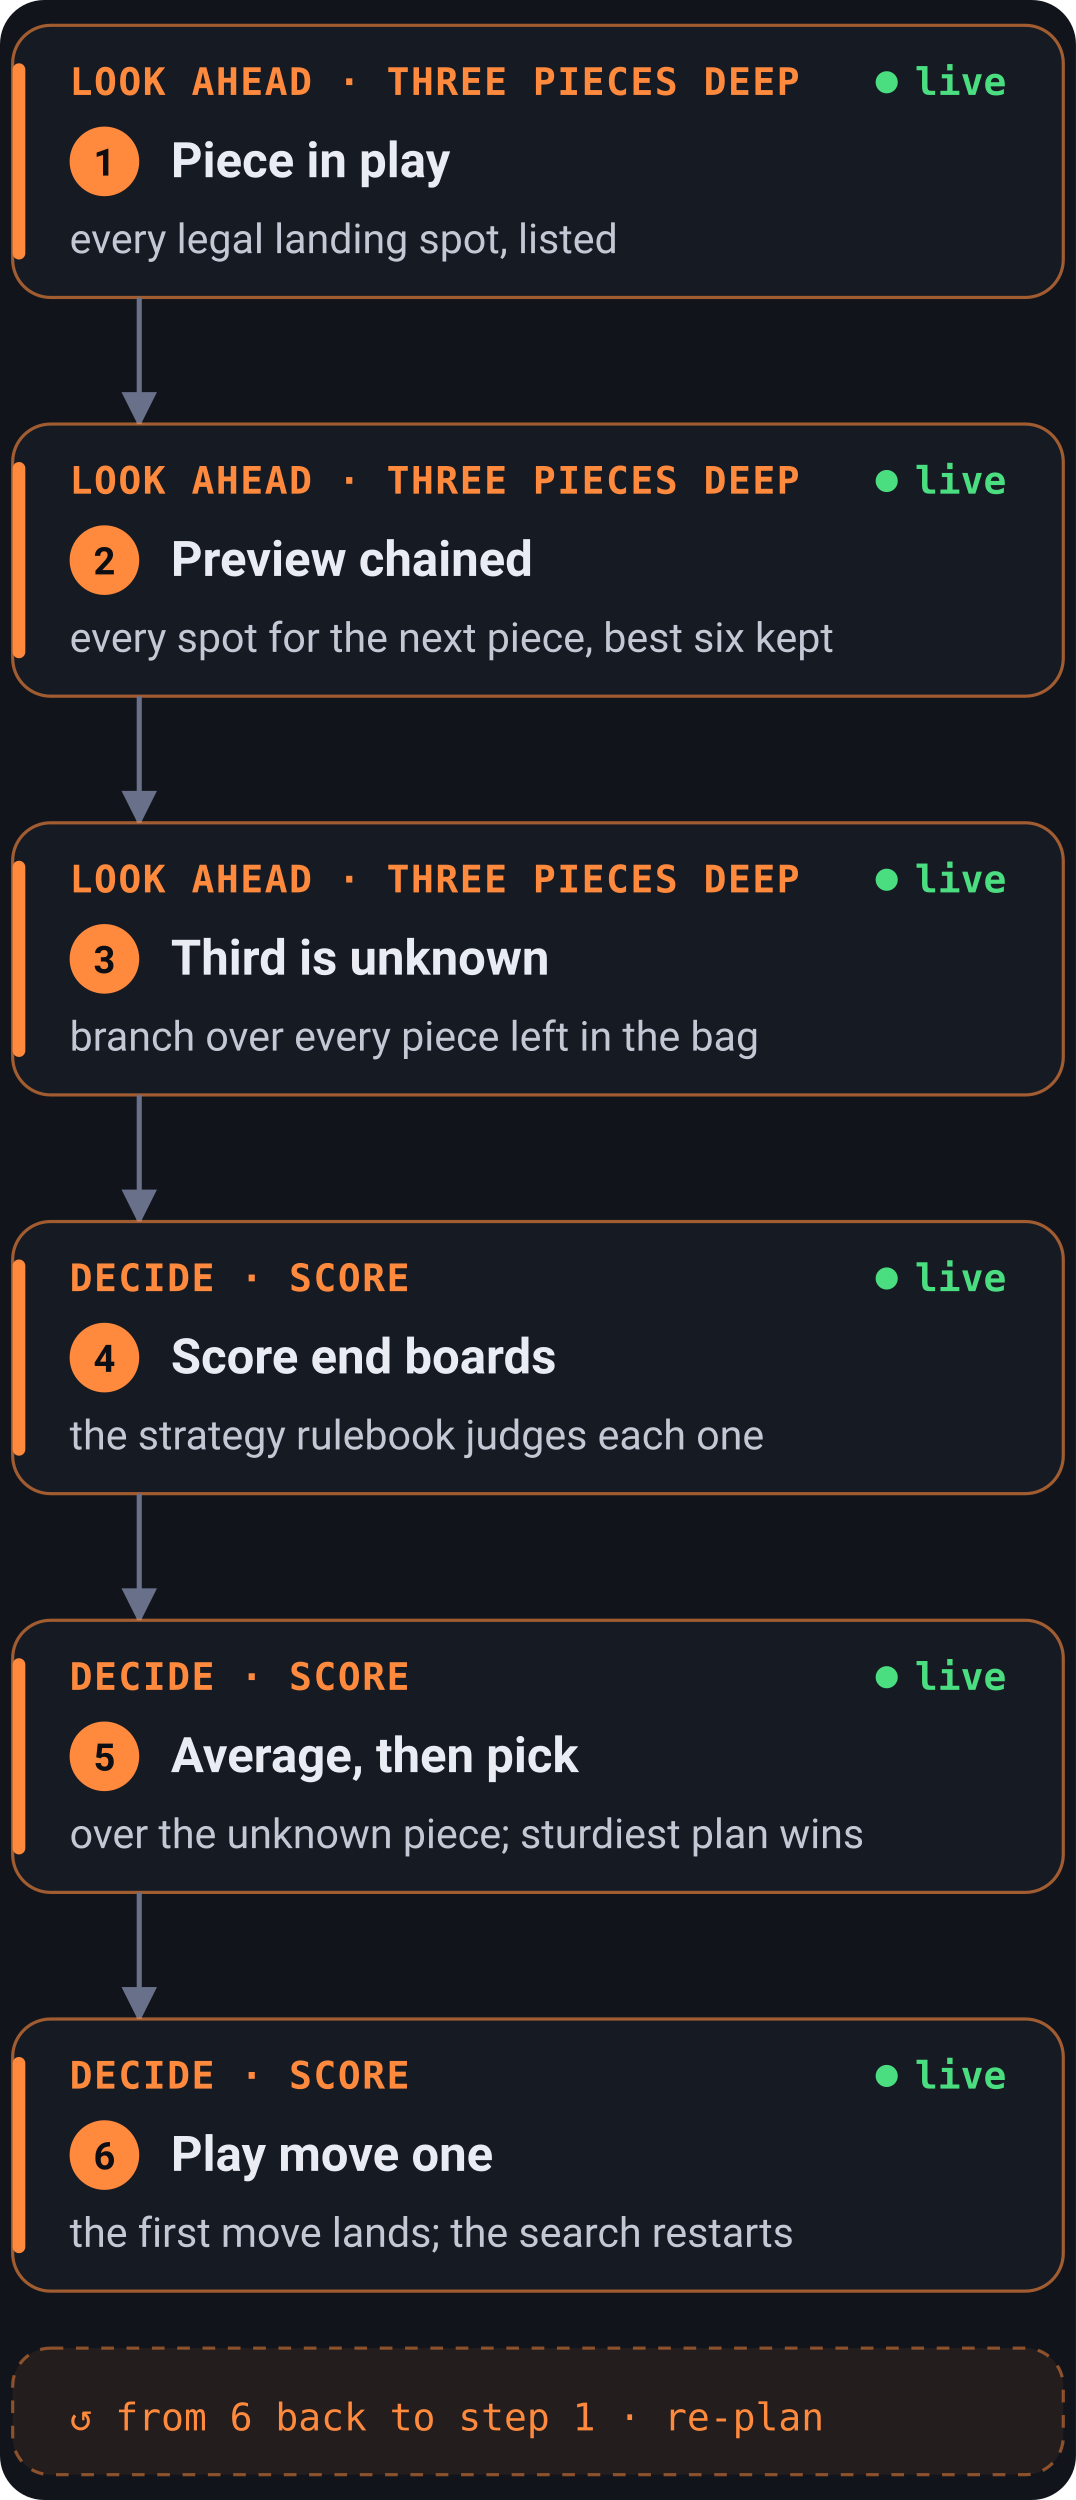
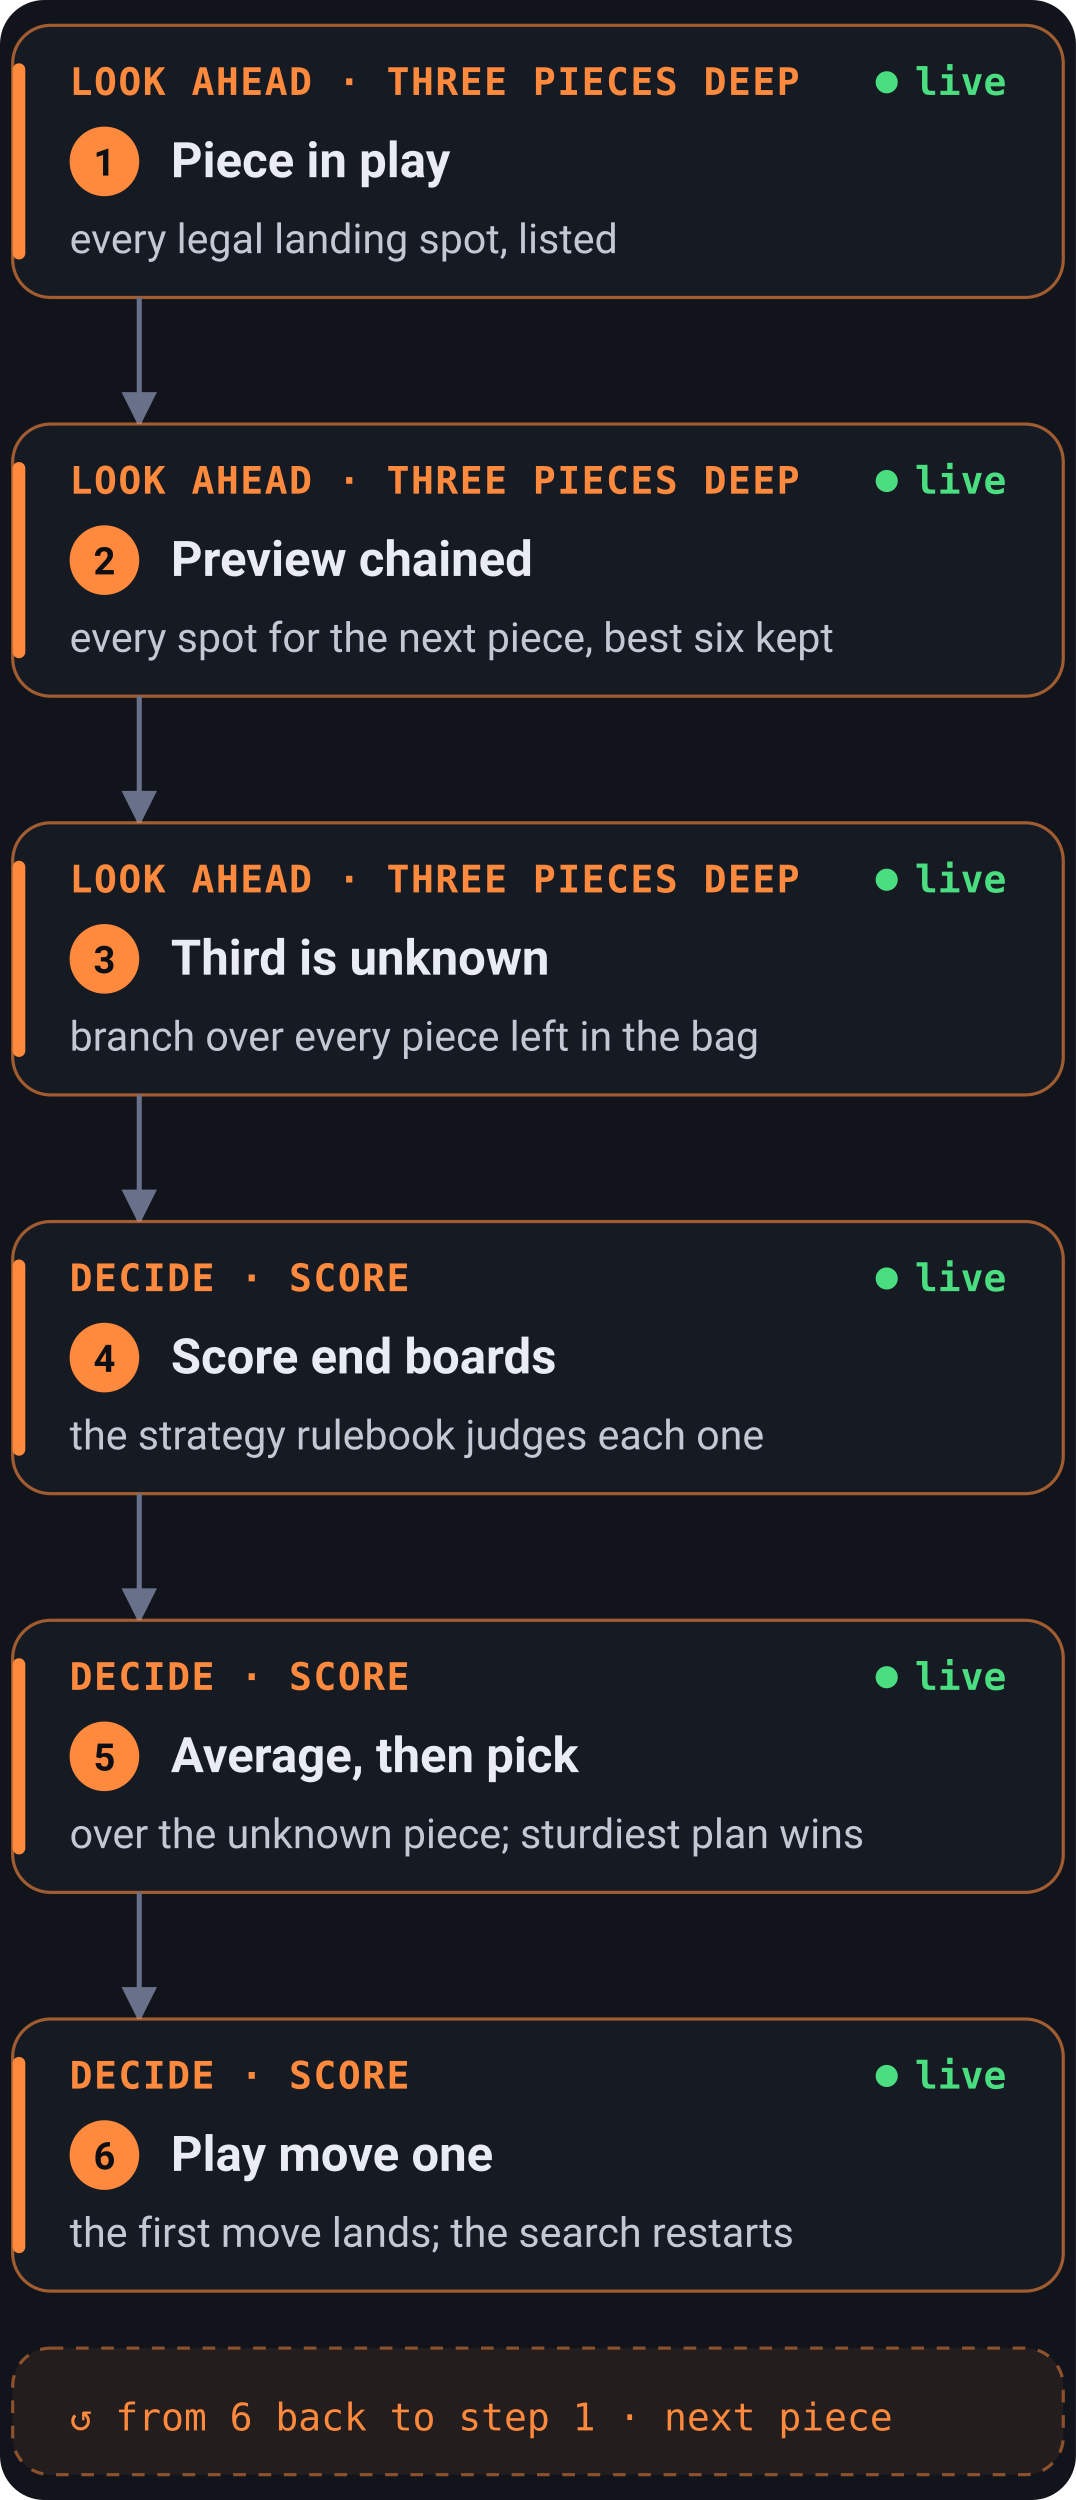
<svg xmlns="http://www.w3.org/2000/svg" id="tetris-flow-rulebook-m" data-gfflow="1" viewBox="0 0 340 790" width="340" height="790" role="img" aria-labelledby="tetris-flow-rulebook-m-t tetris-flow-rulebook-m-d">
  <style>#tetris-flow-rulebook-m .k{font:600 12px ui-monospace,SFMono-Regular,Menlo,Consolas,monospace;letter-spacing:.04em}#tetris-flow-rulebook-m .t{font:700 15.5px ui-sans-serif,system-ui,-apple-system,"Segoe UI",Roboto,"Helvetica Neue",Arial,sans-serif;fill:#e9ecf2}#tetris-flow-rulebook-m .d{font:400 13px ui-sans-serif,system-ui,-apple-system,"Segoe UI",Roboto,"Helvetica Neue",Arial,sans-serif;fill:#c3c8d4}#tetris-flow-rulebook-m .n{font:700 12px ui-sans-serif,system-ui,-apple-system,"Segoe UI",Roboto,"Helvetica Neue",Arial,sans-serif;fill:#0d0f14}#tetris-flow-rulebook-m .s{font:600 12px ui-monospace,SFMono-Regular,Menlo,Consolas,monospace}#tetris-flow-rulebook-m .el{font:500 12px ui-monospace,SFMono-Regular,Menlo,Consolas,monospace;fill:#9299ab}#tetris-flow-rulebook-m .e{fill:none;stroke-width:1.6}</style>
  <defs>
    <marker id="tetris-flow-rulebook-m-a0" viewBox="0 0 10 10" refX="9" refY="5" markerWidth="7" markerHeight="7" orient="auto-start-reverse">
      <path d="M0,0 L10,5 L0,10 z" fill="#69718a" />
    </marker>
  </defs>
  <rect width="340" height="790" rx="14" fill="#11141b" />
  <g data-step="fall" data-n="1">
    <rect class="gf-cb" x="4" y="8" width="332" height="86" rx="12" fill="#161a23" stroke="#ff8a3d" stroke-opacity=".6" />
    <rect x="4" y="20" width="4" height="62" rx="2" fill="#ff8a3d" />
    <text x="22" y="30" class="k" fill="#ff8a3d">LOOK AHEAD · THREE PIECES DEEP</text>
    <circle cx="280.2" cy="26" r="3.5" fill="#4ade80" />
    <text x="318" y="30" text-anchor="end" class="s" fill="#4ade80">live</text>
    <circle cx="33" cy="51" r="11" fill="#ff8a3d" />
    <text x="33" y="55.5" text-anchor="middle" class="n">1</text>
    <text x="54" y="56" class="t">Piece in play</text>
    <text x="22" y="80" class="d">every legal landing spot, listed</text>
  </g>
  <g data-edge="fall-&gt;preview">
    <path class="e" d="M44,94 V134" stroke="#69718a" marker-end="url(#tetris-flow-rulebook-m-a0)" />
  </g>
  <g data-step="preview" data-n="2">
    <rect class="gf-cb" x="4" y="134" width="332" height="86" rx="12" fill="#161a23" stroke="#ff8a3d" stroke-opacity=".6" />
    <rect x="4" y="146" width="4" height="62" rx="2" fill="#ff8a3d" />
    <text x="22" y="156" class="k" fill="#ff8a3d">LOOK AHEAD · THREE PIECES DEEP</text>
    <circle cx="280.2" cy="152" r="3.5" fill="#4ade80" />
    <text x="318" y="156" text-anchor="end" class="s" fill="#4ade80">live</text>
    <circle cx="33" cy="177" r="11" fill="#ff8a3d" />
    <text x="33" y="181.5" text-anchor="middle" class="n">2</text>
    <text x="54" y="182" class="t">Preview chained</text>
    <text x="22" y="206" class="d">every spot for the next piece, best six kept</text>
  </g>
  <g data-edge="preview-&gt;bag">
    <path class="e" d="M44,220 V260" stroke="#69718a" marker-end="url(#tetris-flow-rulebook-m-a0)" />
  </g>
  <g data-step="bag" data-n="3">
    <rect class="gf-cb" x="4" y="260" width="332" height="86" rx="12" fill="#161a23" stroke="#ff8a3d" stroke-opacity=".6" />
    <rect x="4" y="272" width="4" height="62" rx="2" fill="#ff8a3d" />
    <text x="22" y="282" class="k" fill="#ff8a3d">LOOK AHEAD · THREE PIECES DEEP</text>
    <circle cx="280.2" cy="278" r="3.5" fill="#4ade80" />
    <text x="318" y="282" text-anchor="end" class="s" fill="#4ade80">live</text>
    <circle cx="33" cy="303" r="11" fill="#ff8a3d" />
    <text x="33" y="307.5" text-anchor="middle" class="n">3</text>
    <text x="54" y="308" class="t">Third is unknown</text>
    <text x="22" y="332" class="d">branch over every piece left in the bag</text>
  </g>
  <g data-edge="bag-&gt;score">
    <path class="e" d="M44,346 V386" stroke="#69718a" marker-end="url(#tetris-flow-rulebook-m-a0)" />
  </g>
  <g data-step="score" data-n="4">
    <rect class="gf-cb" x="4" y="386" width="332" height="86" rx="12" fill="#161a23" stroke="#ff8a3d" stroke-opacity=".6" />
    <rect x="4" y="398" width="4" height="62" rx="2" fill="#ff8a3d" />
    <text x="22" y="408" class="k" fill="#ff8a3d">DECIDE · SCORE</text>
    <circle cx="280.2" cy="404" r="3.5" fill="#4ade80" />
    <text x="318" y="408" text-anchor="end" class="s" fill="#4ade80">live</text>
    <circle cx="33" cy="429" r="11" fill="#ff8a3d" />
    <text x="33" y="433.5" text-anchor="middle" class="n">4</text>
    <text x="54" y="434" class="t">Score end boards</text>
    <text x="22" y="458" class="d">the strategy rulebook judges each one</text>
  </g>
  <g data-edge="score-&gt;average">
    <path class="e" d="M44,472 V512" stroke="#69718a" marker-end="url(#tetris-flow-rulebook-m-a0)" />
  </g>
  <g data-step="average" data-n="5">
    <rect class="gf-cb" x="4" y="512" width="332" height="86" rx="12" fill="#161a23" stroke="#ff8a3d" stroke-opacity=".6" />
    <rect x="4" y="524" width="4" height="62" rx="2" fill="#ff8a3d" />
    <text x="22" y="534" class="k" fill="#ff8a3d">DECIDE · SCORE</text>
    <circle cx="280.2" cy="530" r="3.5" fill="#4ade80" />
    <text x="318" y="534" text-anchor="end" class="s" fill="#4ade80">live</text>
    <circle cx="33" cy="555" r="11" fill="#ff8a3d" />
    <text x="33" y="559.5" text-anchor="middle" class="n">5</text>
    <text x="54" y="560" class="t">Average, then pick</text>
    <text x="22" y="584" class="d">over the unknown piece; sturdiest plan wins</text>
  </g>
  <g data-edge="average-&gt;play">
    <path class="e" d="M44,598 V638" stroke="#69718a" marker-end="url(#tetris-flow-rulebook-m-a0)" />
  </g>
  <g data-step="play" data-n="6">
    <rect class="gf-cb" x="4" y="638" width="332" height="86" rx="12" fill="#161a23" stroke="#ff8a3d" stroke-opacity=".6" />
    <rect x="4" y="650" width="4" height="62" rx="2" fill="#ff8a3d" />
    <text x="22" y="660" class="k" fill="#ff8a3d">DECIDE · SCORE</text>
    <circle cx="280.2" cy="656" r="3.5" fill="#4ade80" />
    <text x="318" y="660" text-anchor="end" class="s" fill="#4ade80">live</text>
    <circle cx="33" cy="681" r="11" fill="#ff8a3d" />
    <text x="33" y="685.5" text-anchor="middle" class="n">6</text>
    <text x="54" y="686" class="t">Play move one</text>
    <text x="22" y="710" class="d">the first move lands; the search restarts</text>
  </g>
  <g data-edge="play-&gt;fall">
    <rect x="4" y="742" width="332" height="40" rx="12" fill="#ff8a3d" fill-opacity=".08" stroke="#ff8a3d" stroke-opacity=".5" stroke-dasharray="4 4" />
-     <text x="22" y="768" class="el" style="fill:#ff8a3d">↺ from 6 back to step 1 · re-plan</text>
+     <text x="22" y="768" class="el" style="fill:#ff8a3d">↺ from 6 back to step 1 · next piece</text>
  </g>
</svg>
